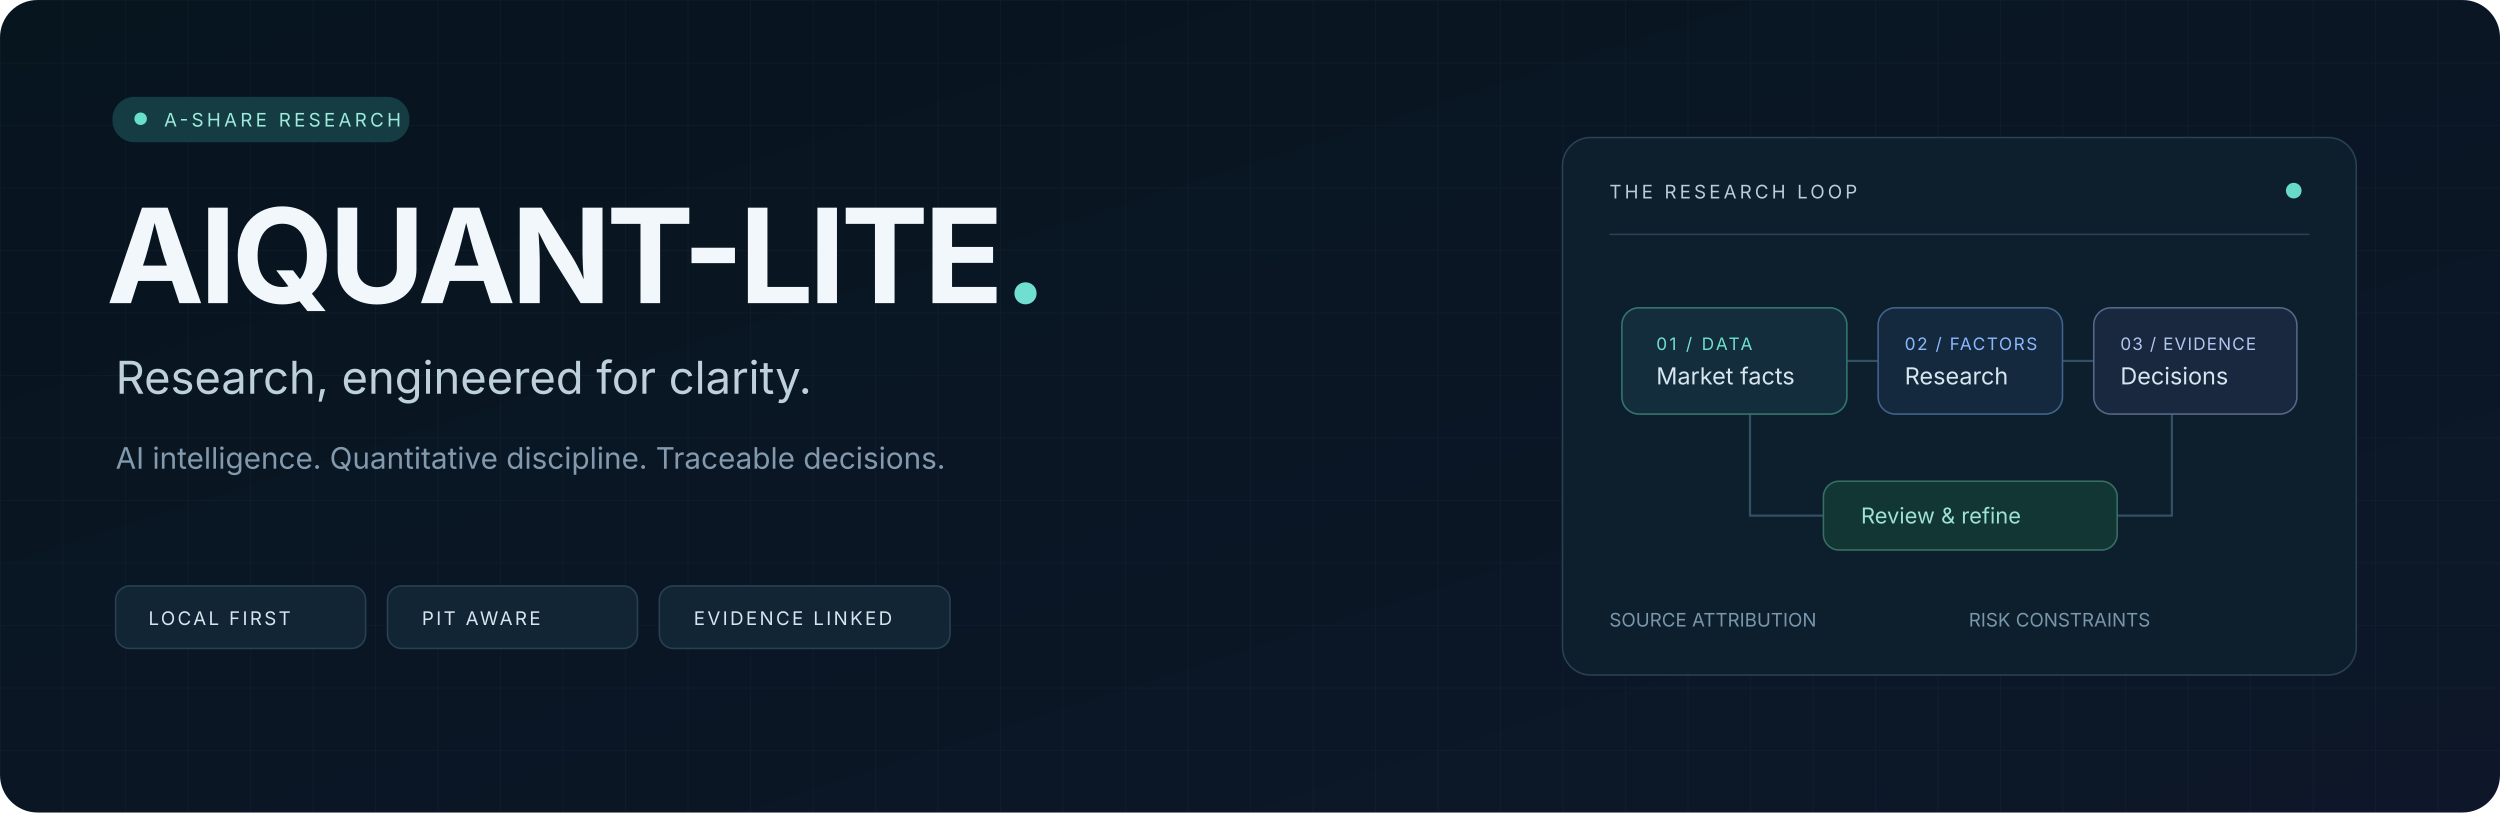
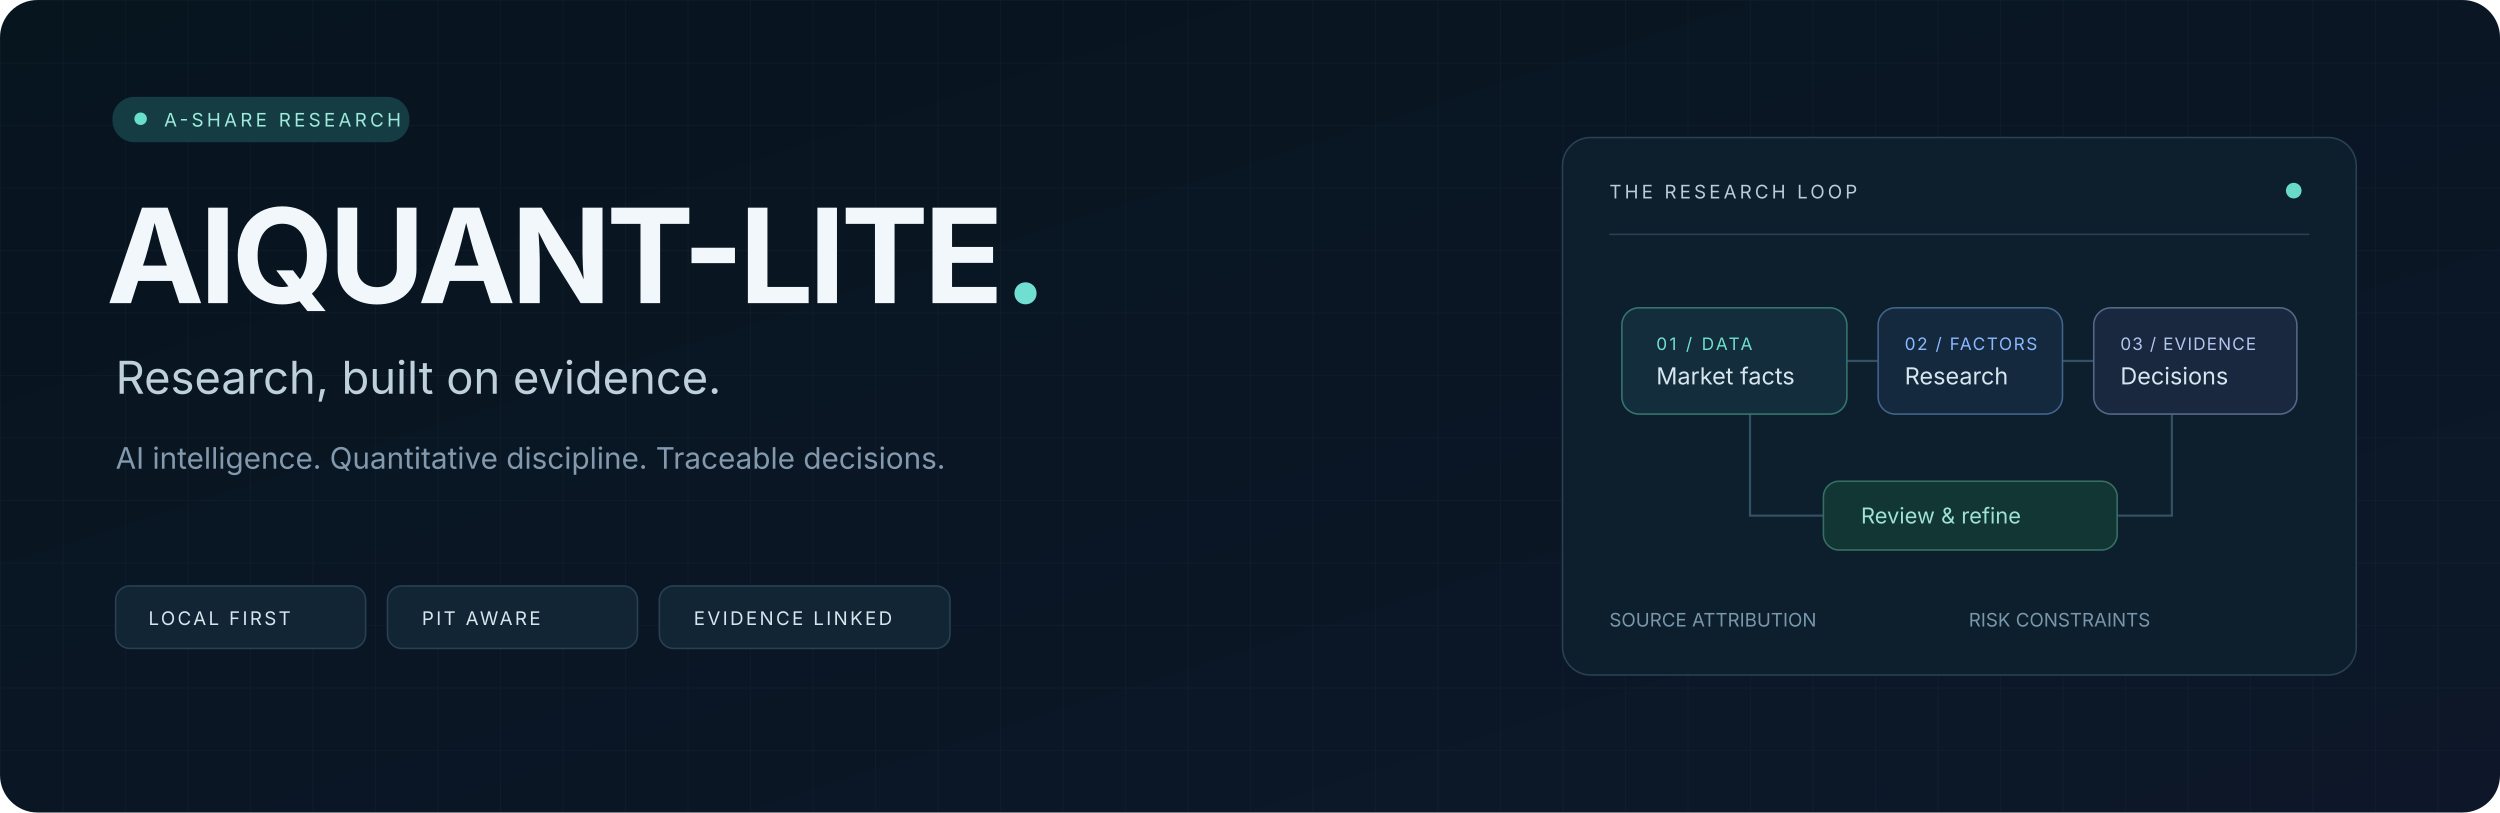
<svg xmlns="http://www.w3.org/2000/svg" width="1600" height="520" viewBox="0 0 1600 520" role="img" aria-labelledby="title desc">
  <defs>
    <linearGradient id="bg" x2="1" y2="1">
      <stop stop-color="#07151f" />
      <stop offset="1" stop-color="#0d1729" />
    </linearGradient>
    <linearGradient id="accent">
      <stop stop-color="#6ae3d5" />
      <stop offset="1" stop-color="#72a8ff" />
    </linearGradient>
    <pattern id="grid" width="40" height="40" patternUnits="userSpaceOnUse">
      <path d="M40 0H0V40" fill="none" stroke="#95bed2" stroke-opacity=".045" />
    </pattern>
  </defs>
  <rect width="1600" height="520" rx="24" fill="url(#bg)" />
  <rect width="1600" height="520" rx="24" fill="url(#grid)" />
  <path d="M0 518H1600" stroke="url(#accent)" stroke-width="4" />
  <g font-family="Segoe UI,Inter,Arial,sans-serif">
    <rect x="72" y="62" width="190" height="29" rx="14" fill="#163c43" />
    <circle cx="90" cy="76" r="4" fill="#68e0c9" />
    <text x="105" y="81" fill="#9cebdc" font-size="12" letter-spacing="2.1">A-SHARE RESEARCH</text>
    <text x="68" y="194" fill="#f2f7fc" font-size="84" font-weight="700" letter-spacing="-3">AIQUANT-LITE<tspan fill="#70dfd2">.</tspan>
    </text>
-     <text x="74" y="252" fill="#bfd0dd" font-size="29">Research, engineered for clarity.</text>
+     <text x="74" y="252" fill="#bfd0dd" font-size="29">Research, built on evidence.</text>
    <text x="74" y="300" fill="#8299ae" font-size="19">AI intelligence. Quantitative discipline. Traceable decisions.</text>
    <g font-size="12" letter-spacing="1.5" fill="#d6e5ee">
      <rect x="74" y="375" width="160" height="40" rx="9" fill="#122534" stroke="#274152" />
      <text x="95" y="400">LOCAL FIRST</text>
      <rect x="248" y="375" width="160" height="40" rx="9" fill="#122534" stroke="#274152" />
      <text x="270" y="400">PIT AWARE</text>
      <rect x="422" y="375" width="186" height="40" rx="9" fill="#122534" stroke="#274152" />
      <text x="444" y="400">EVIDENCE LINKED</text>
    </g>
    <g transform="translate(1000 88)">
      <rect width="508" height="344" rx="18" fill="#0d1f2c" stroke="#294153" />
      <text x="30" y="39" fill="#b8ccda" font-size="12" letter-spacing="2">THE RESEARCH LOOP</text>
      <circle cx="468" cy="34" r="5" fill="#67dbc7" />
      <path d="M30 62H478" stroke="#294153" />
      <g fill="none" stroke="#335166" stroke-width="1.4">
        <path d="M120 143H252H390" />
        <path d="M120 143V242H390V143" />
      </g>
      <g>
        <rect x="38" y="109" width="144" height="68" rx="11" fill="#142d3c" stroke="#34766e" />
        <text x="60" y="136" fill="#6ee2cf" font-size="11" letter-spacing="1.5">01 / DATA</text>
        <text x="60" y="158" fill="#d6e6ef" font-size="15">Market facts</text>
        <rect x="202" y="109" width="118" height="68" rx="11" fill="#14293e" stroke="#41648d" />
        <text x="219" y="136" fill="#8ab9ff" font-size="11" letter-spacing="1">02 / FACTORS</text>
        <text x="219" y="158" fill="#d6e6ef" font-size="15">Research</text>
        <rect x="340" y="109" width="130" height="68" rx="11" fill="#19273f" stroke="#566789" />
        <text x="357" y="136" fill="#b2c5ee" font-size="11" letter-spacing=".7">03 / EVIDENCE</text>
        <text x="357" y="158" fill="#d6e6ef" font-size="15">Decisions</text>
        <rect x="167" y="220" width="188" height="44" rx="10" fill="#113634" stroke="#386f63" />
        <text x="191" y="247" fill="#9ee2d1" font-size="14">Review &amp; refine</text>
      </g>
      <text x="30" y="313" fill="#7996ab" font-size="12">SOURCE ATTRIBUTION</text>
      <text x="260" y="313" fill="#7996ab" font-size="12">RISK CONSTRAINTS</text>
    </g>
  </g>
</svg>
